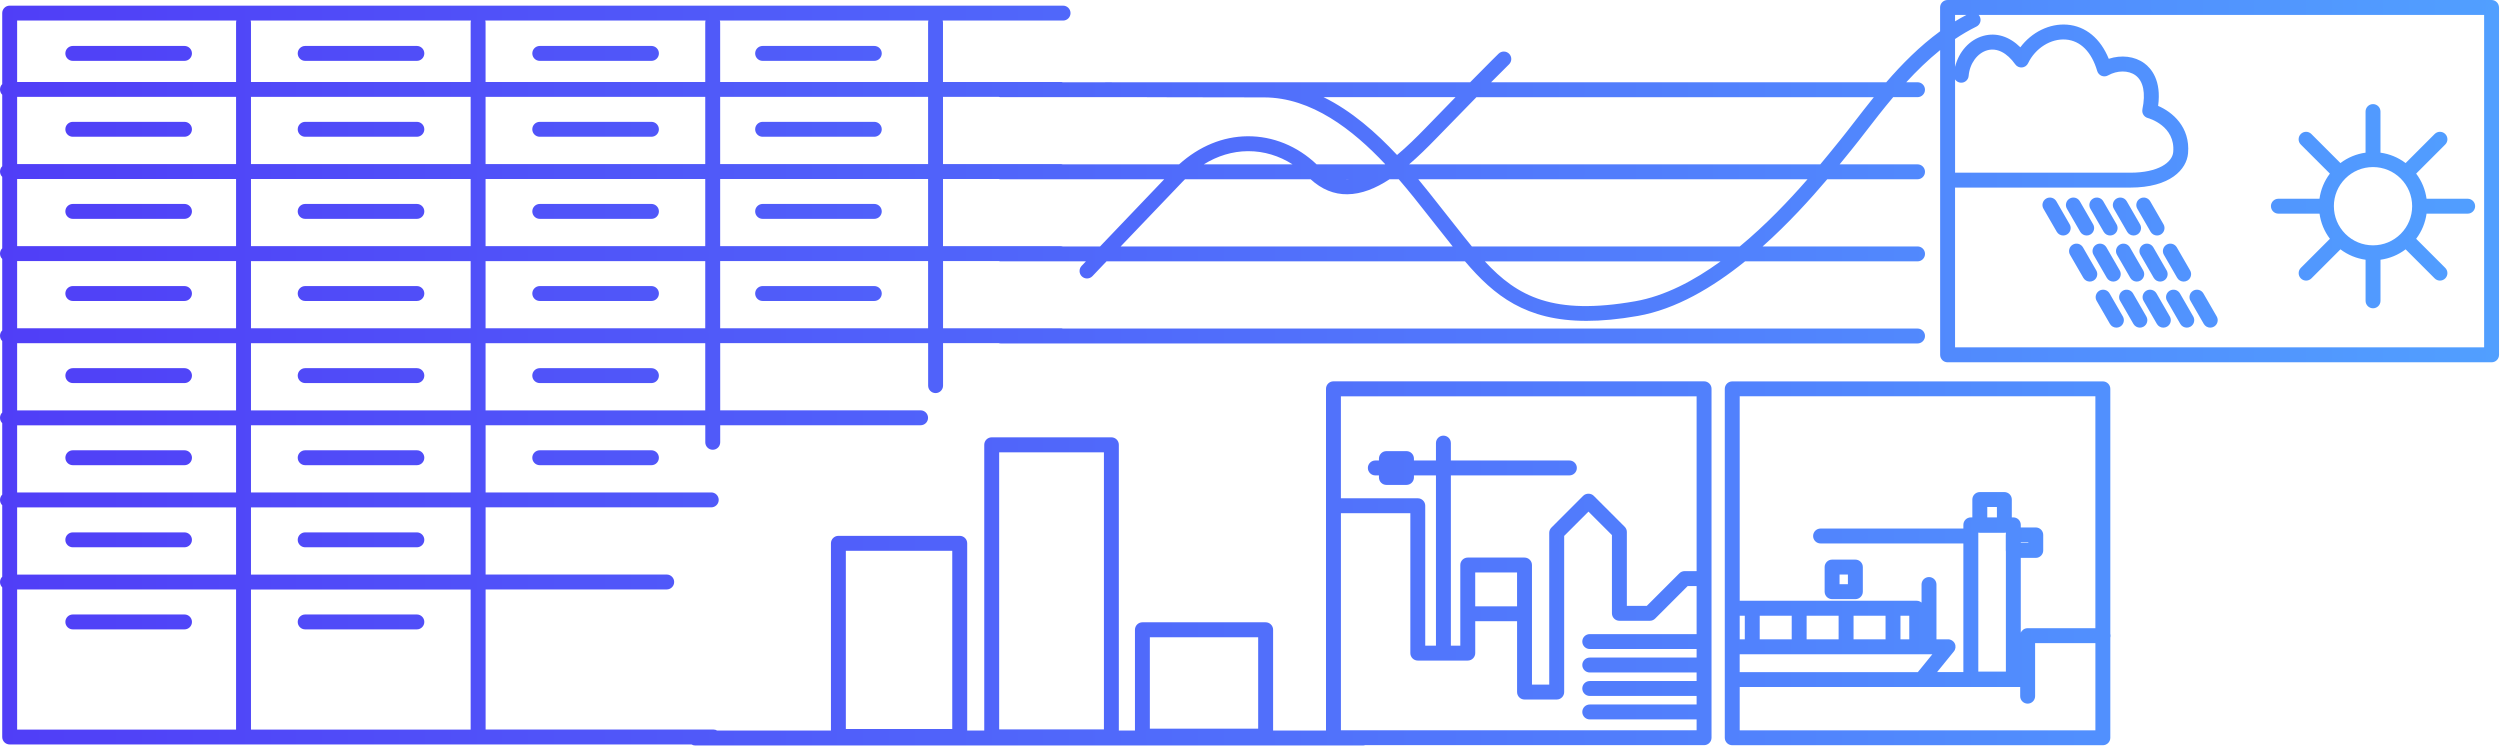
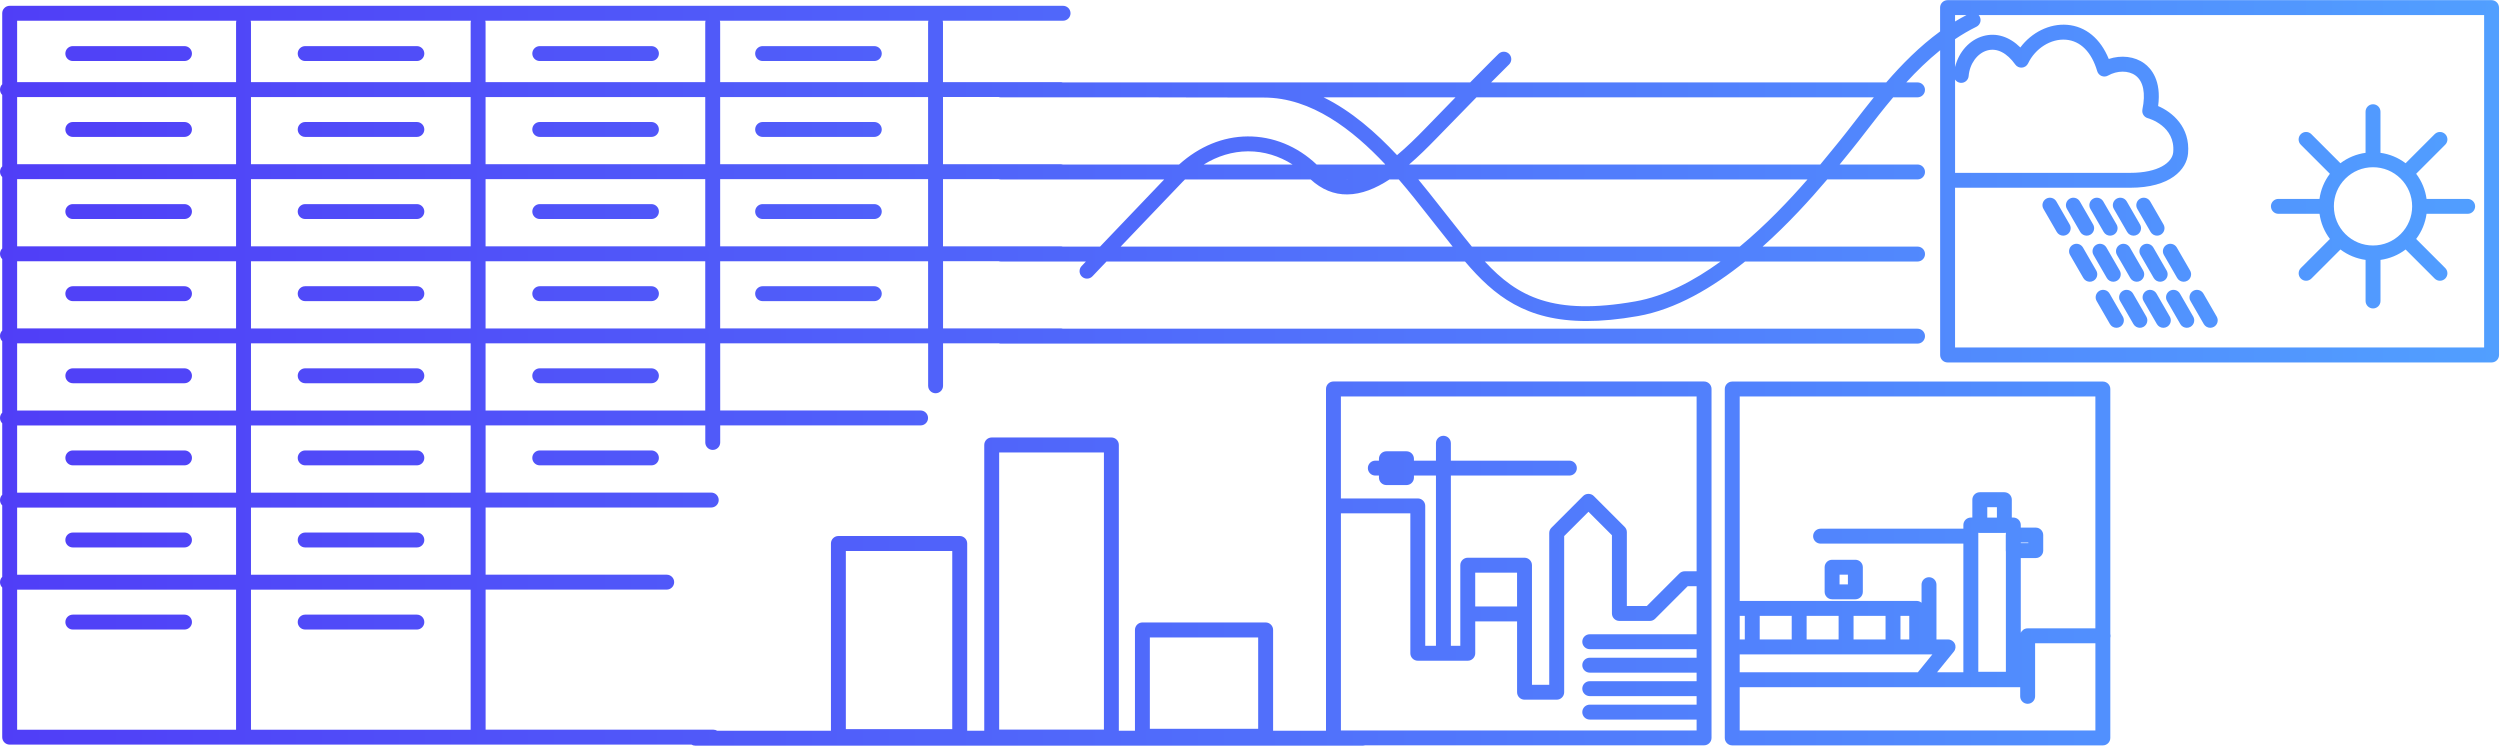
- <svg xmlns="http://www.w3.org/2000/svg" width="1173" height="350" viewBox="0 0 1173 350" fill="none">
+ <svg xmlns="http://www.w3.org/2000/svg" width="469" height="140" viewBox="0 0 1173 350" fill="none">
  <path d="M30.66 25.06C30.66 23.13 32.23 21.56 34.16 21.56H86.56C88.49 21.56 90.06 23.13 90.06 25.06C90.06 26.99 88.49 28.56 86.56 28.56H34.16C32.23 28.56 30.66 26.99 30.66 25.06ZM34.16 64.17H86.56C88.49 64.17 90.06 62.6 90.06 60.67C90.06 58.74 88.49 57.17 86.56 57.17H34.16C32.23 57.17 30.66 58.74 30.66 60.67C30.66 62.6 32.23 64.17 34.16 64.17ZM34.16 102.69H86.56C88.49 102.69 90.06 101.12 90.06 99.19C90.06 97.26 88.49 95.69 86.56 95.69H34.16C32.23 95.69 30.66 97.26 30.66 99.19C30.66 101.12 32.23 102.69 34.16 102.69ZM34.16 141.22H86.56C88.49 141.22 90.06 139.65 90.06 137.72C90.06 135.79 88.49 134.22 86.56 134.22H34.16C32.23 134.22 30.66 135.79 30.66 137.72C30.66 139.65 32.23 141.22 34.16 141.22ZM86.57 172.74H34.17C32.24 172.74 30.67 174.31 30.67 176.24C30.67 178.17 32.24 179.74 34.17 179.74H86.57C88.5 179.74 90.07 178.17 90.07 176.24C90.07 174.31 88.5 172.74 86.57 172.74ZM86.57 211.27H34.17C32.24 211.27 30.67 212.84 30.67 214.77C30.67 216.7 32.24 218.27 34.17 218.27H86.57C88.5 218.27 90.07 216.7 90.07 214.77C90.07 212.84 88.5 211.27 86.57 211.27ZM34.16 256.79H86.56C88.49 256.79 90.06 255.22 90.06 253.29C90.06 251.36 88.49 249.79 86.56 249.79H34.16C32.23 249.79 30.66 251.36 30.66 253.29C30.66 255.22 32.23 256.79 34.16 256.79ZM86.57 288.31H34.17C32.24 288.31 30.67 289.88 30.67 291.81C30.67 293.74 32.24 295.31 34.17 295.31H86.57C88.5 295.31 90.07 293.74 90.07 291.81C90.07 289.88 88.5 288.31 86.57 288.31ZM143.19 28.56H195.59C197.52 28.56 199.09 26.99 199.09 25.06C199.09 23.13 197.52 21.56 195.59 21.56H143.19C141.26 21.56 139.69 23.13 139.69 25.06C139.69 26.99 141.26 28.56 143.19 28.56ZM143.19 64.17H195.59C197.52 64.17 199.09 62.6 199.09 60.67C199.09 58.74 197.52 57.17 195.59 57.17H143.19C141.26 57.17 139.69 58.74 139.69 60.67C139.69 62.6 141.26 64.17 143.19 64.17ZM143.19 102.69H195.59C197.52 102.69 199.09 101.12 199.09 99.19C199.09 97.26 197.52 95.69 195.59 95.69H143.19C141.26 95.69 139.69 97.26 139.69 99.19C139.69 101.12 141.26 102.69 143.19 102.69ZM195.59 134.22H143.19C141.26 134.22 139.69 135.79 139.69 137.72C139.69 139.65 141.26 141.22 143.19 141.22H195.59C197.52 141.22 199.09 139.65 199.09 137.72C199.09 135.79 197.52 134.22 195.59 134.22ZM195.59 172.74H143.19C141.26 172.74 139.69 174.31 139.69 176.24C139.69 178.17 141.26 179.74 143.19 179.74H195.59C197.52 179.74 199.09 178.17 199.09 176.24C199.09 174.31 197.52 172.74 195.59 172.74ZM143.19 218.27H195.59C197.52 218.27 199.09 216.7 199.09 214.77C199.09 212.84 197.52 211.27 195.59 211.27H143.19C141.26 211.27 139.69 212.84 139.69 214.77C139.69 216.7 141.26 218.27 143.19 218.27ZM143.19 256.79H195.59C197.52 256.79 199.09 255.22 199.09 253.29C199.09 251.36 197.52 249.79 195.59 249.79H143.19C141.26 249.79 139.69 251.36 139.69 253.29C139.69 255.22 141.26 256.79 143.19 256.79ZM143.19 295.31H195.59C197.52 295.31 199.09 293.74 199.09 291.81C199.09 289.88 197.52 288.31 195.59 288.31H143.19C141.26 288.31 139.69 289.88 139.69 291.81C139.69 293.74 141.26 295.31 143.19 295.31ZM305.66 21.56H253.26C251.33 21.56 249.76 23.13 249.76 25.06C249.76 26.99 251.33 28.56 253.26 28.56H305.66C307.59 28.56 309.16 26.99 309.16 25.06C309.16 23.13 307.59 21.56 305.66 21.56ZM253.25 64.17H305.65C307.58 64.17 309.15 62.6 309.15 60.67C309.15 58.74 307.58 57.17 305.65 57.17H253.25C251.32 57.17 249.75 58.74 249.75 60.67C249.75 62.6 251.32 64.17 253.25 64.17ZM305.66 95.69H253.26C251.33 95.69 249.76 97.26 249.76 99.19C249.76 101.12 251.33 102.69 253.26 102.69H305.66C307.59 102.69 309.16 101.12 309.16 99.19C309.16 97.26 307.59 95.69 305.66 95.69ZM305.66 134.22H253.26C251.33 134.22 249.76 135.79 249.76 137.72C249.76 139.65 251.33 141.22 253.26 141.22H305.66C307.59 141.22 309.16 139.65 309.16 137.72C309.16 135.79 307.59 134.22 305.66 134.22ZM253.25 179.74H305.65C307.58 179.74 309.15 178.17 309.15 176.24C309.15 174.31 307.58 172.74 305.65 172.74H253.25C251.32 172.74 249.75 174.31 249.75 176.24C249.75 178.17 251.32 179.74 253.25 179.74ZM253.25 211.27C251.32 211.27 249.75 212.84 249.75 214.77C249.75 216.7 251.32 218.27 253.25 218.27H305.65C307.58 218.27 309.15 216.7 309.15 214.77C309.15 212.84 307.58 211.27 305.65 211.27H253.25ZM357.82 28.56H410.22C412.15 28.56 413.72 26.99 413.72 25.06C413.72 23.13 412.15 21.56 410.22 21.56H357.82C355.89 21.56 354.32 23.13 354.32 25.06C354.32 26.99 355.89 28.56 357.82 28.56ZM410.22 57.17H357.82C355.89 57.17 354.32 58.74 354.32 60.67C354.32 62.6 355.89 64.17 357.82 64.17H410.22C412.15 64.17 413.72 62.6 413.72 60.67C413.72 58.74 412.15 57.17 410.22 57.17ZM410.22 95.69H357.82C355.89 95.69 354.32 97.26 354.32 99.19C354.32 101.12 355.89 102.69 357.82 102.69H410.22C412.15 102.69 413.72 101.12 413.72 99.19C413.72 97.26 412.15 95.69 410.22 95.69ZM357.82 141.22H410.22C412.15 141.22 413.72 139.65 413.72 137.72C413.72 135.79 412.15 134.22 410.22 134.22H357.82C355.89 134.22 354.32 135.79 354.32 137.72C354.32 139.65 355.89 141.22 357.82 141.22ZM1172.55 3.5V166.49C1172.55 168.42 1170.98 169.99 1169.05 169.99H913.81C911.88 169.99 910.31 168.42 910.31 166.49V23.5C904.58 28.12 899.29 33.29 894.42 38.59H899.7C901.63 38.59 903.2 40.16 903.2 42.09C903.2 44.02 901.63 45.59 899.7 45.59H888.28C883.61 51.12 879.4 56.58 875.61 61.49C873.23 64.58 870.97 67.5 868.93 70C868.35 70.71 867.71 71.5 867.01 72.37C865.87 73.78 864.58 75.37 863.16 77.11H899.71C901.64 77.11 903.21 78.68 903.21 80.61C903.21 82.54 901.64 84.11 899.71 84.11H857.34C849.46 93.4 839.06 104.9 827.02 115.63H899.72C901.65 115.63 903.22 117.2 903.22 119.13C903.22 121.06 901.65 122.63 899.72 122.63H818.78C803.56 134.89 786.29 145.12 768.47 148.24C759.47 149.82 751.51 150.55 744.41 150.55C715.85 150.55 701.1 138.73 687.38 122.63H519.17C515.19 126.81 512.65 129.48 512.57 129.57C511.88 130.29 510.96 130.66 510.03 130.66C509.16 130.66 508.3 130.34 507.62 129.7C506.22 128.37 506.16 126.15 507.49 124.75C507.53 124.71 508.26 123.94 509.5 122.63H469.54C469.22 122.63 468.91 122.57 468.61 122.49H442.48V154.01H497.77C498.09 154.01 498.4 154.07 498.7 154.15H899.71C901.64 154.15 903.21 155.72 903.21 157.65C903.21 159.58 901.64 161.15 899.71 161.15H469.54C469.22 161.15 468.91 161.09 468.61 161.01H442.48V180.94C442.48 182.87 440.91 184.44 438.98 184.44C437.05 184.44 435.48 182.87 435.48 180.94V161.01H337.92V192.53H431.94C433.87 192.53 435.44 194.1 435.44 196.03C435.44 197.96 433.87 199.53 431.94 199.53H337.92V207.53C337.92 209.46 336.35 211.03 334.42 211.03C332.49 211.03 330.92 209.46 330.92 207.53V199.53H227.85V231.05H333.72C335.65 231.05 337.22 232.62 337.22 234.55C337.22 236.48 335.65 238.05 333.72 238.05H227.85V269.57H312.82C314.75 269.57 316.32 271.14 316.32 273.07C316.32 275 314.75 276.57 312.82 276.57H227.85V342.3H334.76C335.4 342.3 335.99 342.48 336.5 342.78H389.88V254.92C389.88 252.99 391.45 251.42 393.38 251.42H450.31C452.24 251.42 453.81 252.99 453.81 254.92V342.78H461.81V208.69C461.81 206.76 463.38 205.19 465.31 205.19H521.46C523.39 205.19 524.96 206.76 524.96 208.69V342.78H532.52V295.48C532.52 293.55 534.09 291.98 536.02 291.98H593.84C595.77 291.98 597.34 293.55 597.34 295.48V342.78H622.16V182.42C622.16 180.49 623.73 178.92 625.66 178.92H799.55C801.48 178.92 803.05 180.49 803.05 182.42V346.13C803.05 348.06 801.48 349.63 799.55 349.63H640.47C640.16 349.72 639.85 349.78 639.51 349.78H326.19C325.55 349.78 324.96 349.6 324.45 349.3H4.54C2.61 349.3 1.04 347.73 1.04 345.8V275.57C0.4 274.94 0 274.05 0 273.08C0 272.11 0.4 271.22 1.04 270.59V237.05C0.4 236.42 0 235.53 0 234.56C0 233.59 0.4 232.7 1.04 232.07V198.53C0.4 197.9 0 197.01 0 196.04C0 195.07 0.4 194.18 1.04 193.55V160.01C0.4 159.38 0 158.49 0 157.52C0 156.55 0.4 155.66 1.04 155.03V121.49C0.4 120.86 0 119.97 0 119C0 118.03 0.4 117.14 1.04 116.51V82.97C0.4 82.34 0 81.45 0 80.48C0 79.51 0.4 78.62 1.04 77.99V44.45C0.4 43.82 0 42.93 0 41.96C0 40.99 0.4 40.1 1.04 39.47V6.15C1.04 4.22 2.61 2.65 4.54 2.65H498.79C500.72 2.65 502.29 4.22 502.29 6.15C502.29 8.08 500.72 9.65 498.79 9.65H442.3C442.39 9.96 442.45 10.27 442.45 10.61V38.46H497.74C498.06 38.46 498.37 38.52 498.67 38.6H518.39C518.47 38.6 518.54 38.58 518.62 38.58C526.11 38.58 532.18 38.58 537.77 38.6H689.78C699.18 29.05 703.09 25.23 703.15 25.18C704.53 23.83 706.75 23.86 708.1 25.24C709.45 26.62 709.42 28.84 708.04 30.19C707.99 30.24 705.47 32.7 699.62 38.6H885.02C892.33 30.15 900.72 21.65 910.29 14.68V3.5C910.29 1.57 911.86 0 913.79 0H1169.03C1170.96 0 1172.53 1.57 1172.53 3.5H1172.55ZM539.51 341.89H590.33V299.01H539.51V341.89ZM468.81 342.24H517.96V212.22H468.81V342.24ZM396.87 342.04H446.8V258.45H396.87V342.04ZM655.49 72.72C660.08 68.89 664.57 64.47 668.82 60.09C674.24 54.5 678.92 49.69 682.93 45.59H621.02C634.16 52.04 645.71 62.23 655.49 72.71V72.72ZM442.46 45.46V76.98H497.75C498.07 76.98 498.38 77.04 498.68 77.12H553.22C562.72 68.59 573.74 64.04 585.35 63.93C597.22 63.85 608.68 68.5 617.76 77.12H649.79C649.79 77.12 649.88 77.06 649.93 77.02C634.73 60.85 615.36 45.7 593.04 45.7C572.46 45.7 560.36 45.66 549.69 45.63C545.73 45.62 541.89 45.6 537.79 45.59H469.53C469.21 45.59 468.9 45.53 468.6 45.45H442.47L442.46 45.46ZM631.47 84.12C631.64 84.12 631.81 84.15 631.99 84.15H632.13C632.36 84.15 632.6 84.13 632.83 84.12H631.47ZM585.78 70.93C585.66 70.93 585.54 70.93 585.42 70.93C578.22 71 571.25 73.12 564.81 77.12H606.48C600.18 73.09 593.07 70.93 585.78 70.93ZM110.76 231.08V199.56H8.04V231.08H110.76ZM8.04 238.08V269.6H110.76V238.08H8.04ZM110.76 192.55V161.03H8.04V192.55H110.76ZM330.9 10.61C330.9 10.28 330.96 9.96 331.05 9.65H227.68C227.77 9.96 227.83 10.27 227.83 10.61V38.46H330.9V10.61ZM227.83 45.46V76.98H330.9V45.46H227.83ZM220.98 9.65H117.61C117.7 9.96 117.76 10.27 117.76 10.61V38.46H220.83V10.61C220.83 10.28 220.89 9.96 220.98 9.65ZM117.76 45.46V76.98H220.83V45.46H117.76ZM117.76 83.98V115.5H220.83V83.98H117.76ZM110.76 45.46H8.04V76.98H110.76V45.46ZM8.04 83.98V115.5H110.76V83.98H8.04ZM8.04 122.5V154.02H110.76V122.5H8.04ZM117.76 192.55H220.83V161.03H117.76V192.55ZM220.83 154.03V122.51H117.76V154.03H220.83ZM227.83 154.03H330.9V122.51H227.83V154.03ZM330.9 115.5V83.98H227.83V115.5H330.9ZM337.9 115.5H435.46V83.98H337.9V115.5ZM435.46 76.98V45.46H337.9V76.98H435.46ZM435.61 9.65H337.75C337.84 9.96 337.9 10.27 337.9 10.61V38.46H435.46V10.61C435.46 10.28 435.52 9.96 435.61 9.65ZM8.04 9.65V38.46H110.76V10.61C110.76 10.28 110.82 9.96 110.91 9.65H8.04ZM8.04 342.32H110.76V276.59H8.04V342.32ZM796.05 342.66V337.55H745.91C743.98 337.55 742.41 335.98 742.41 334.05C742.41 332.12 743.98 330.55 745.91 330.55H796.05V326.54H745.91C743.98 326.54 742.41 324.97 742.41 323.04C742.41 321.11 743.98 319.54 745.91 319.54H796.05V315.53H745.91C743.98 315.53 742.41 313.96 742.41 312.03C742.41 310.1 743.98 308.53 745.91 308.53H796.05V304.52H745.91C743.98 304.52 742.41 302.95 742.41 301.02C742.41 299.09 743.98 297.52 745.91 297.52H796.05V274.97H791.87L776.6 290.24C775.94 290.9 775.05 291.27 774.13 291.27H759.82C757.89 291.27 756.32 289.7 756.32 287.77V251.06L745.31 240.05L733.91 251.45V324.72C733.91 326.65 732.34 328.22 730.41 328.22H715.31C713.38 328.22 711.81 326.65 711.81 324.72V291.47H692.18V306.44C692.18 308.37 690.61 309.94 688.68 309.94H665.23C663.3 309.94 661.73 308.37 661.73 306.44V240.78H629.16V342.65H796.05V342.66ZM711.8 268.61H692.17V284.48H711.8V268.61ZM629.15 185.95V233.79H665.22C667.15 233.79 668.72 235.36 668.72 237.29V302.95H673.75V223.06H663.42V224.02C663.42 225.95 661.85 227.52 659.92 227.52H650.5C648.57 227.52 647 225.95 647 224.02V223.06H645.3C643.37 223.06 641.8 221.49 641.8 219.56C641.8 217.63 643.37 216.06 645.3 216.06H647V215.17C647 213.24 648.57 211.67 650.5 211.67H659.92C661.85 211.67 663.42 213.24 663.42 215.17V216.06H673.75V207.9C673.75 205.97 675.32 204.4 677.25 204.4C679.18 204.4 680.75 205.97 680.75 207.9V216.06H736.36C738.29 216.06 739.86 217.63 739.86 219.56C739.86 221.49 738.29 223.06 736.36 223.06H680.75V302.95H685.17V265.11C685.17 263.18 686.74 261.61 688.67 261.61H715.3C717.23 261.61 718.8 263.18 718.8 265.11V321.23H726.9V250.01C726.9 249.08 727.27 248.19 727.93 247.54L742.83 232.63C744.14 231.32 746.47 231.32 747.78 232.63L762.29 247.14C762.95 247.8 763.32 248.69 763.32 249.61V284.27H772.68L787.95 269C788.61 268.34 789.5 267.97 790.42 267.97H796.05V185.95H629.15ZM220.83 276.6H117.76V342.33H220.83V276.6ZM220.83 238.08H117.76V269.6H220.83V238.08ZM220.83 199.55H117.76V231.07H220.83V199.55ZM330.9 161.03H227.83V192.55H330.9V161.03ZM435.46 122.5H337.9V154.02H435.46V122.5ZM516.14 115.64C524.02 107.36 535.94 94.85 546.24 84.12H469.52C469.2 84.12 468.89 84.06 468.59 83.98H442.46V115.5H497.75C498.07 115.5 498.38 115.56 498.68 115.64H516.14ZM681.6 115.64C680.31 114.02 679.01 112.38 677.7 110.71C676.32 108.96 674.92 107.19 673.48 105.39C672.25 103.85 670.94 102.18 669.55 100.41C665.73 95.54 661.29 89.9 656.3 84.12H651.97C645.48 88.37 638.86 91.09 632.18 91.15C625.9 91.24 620.13 88.84 614.96 84.12H556C555.64 84.48 555.27 84.83 554.91 85.2C545.68 94.8 534.4 106.62 525.81 115.64H681.61H681.6ZM807.29 122.64H696.69C711.98 139.19 728.86 148.08 767.24 141.35C781.1 138.92 794.74 131.75 807.29 122.64ZM848.09 84.12H665.47C668.98 88.36 672.19 92.44 675.06 96.09C676.44 97.84 677.73 99.5 678.95 101.02C680.4 102.83 681.81 104.62 683.19 106.38C685.74 109.61 688.19 112.71 690.6 115.64H816.29C828.59 105.46 839.51 93.94 848.08 84.12H848.09ZM692.74 45.6C687.82 50.6 681.59 56.98 673.85 64.97C669.71 69.24 665.47 73.41 661.15 77.12H854.07C857 73.62 859.51 70.51 861.56 67.98C862.27 67.1 862.92 66.3 863.5 65.59C865.48 63.15 867.71 60.27 870.07 57.22C872.88 53.58 875.92 49.65 879.2 45.6H692.74ZM917.31 10.01C919.06 8.95 920.84 7.94 922.67 7H917.31V10.01ZM1005.21 51.29C1006.81 43.7 1005.66 38.04 1001.97 35.34C998.68 32.93 993.39 32.95 989.1 35.38C988.17 35.91 987.05 35.98 986.06 35.58C985.07 35.18 984.32 34.35 984.01 33.32C981.38 24.35 976.17 19.11 969.34 18.56C962.29 17.99 954.98 22.56 951.57 29.68C951.03 30.8 949.95 31.55 948.72 31.65C947.5 31.77 946.29 31.21 945.57 30.2C941.63 24.69 936.97 22.34 932.45 23.59C927.76 24.88 924.16 29.83 923.69 35.6C923.53 37.53 921.83 38.96 919.92 38.8C918.82 38.71 917.89 38.11 917.32 37.26V81.03H999.44C1012.81 81.03 1019.23 76.17 1019.67 71.36C1020.77 59.06 1008.28 55.52 1007.75 55.38C1005.96 54.89 1004.84 53.09 1005.23 51.28L1005.21 51.29ZM1165.55 7H928.37C928.59 7.24 928.78 7.5 928.93 7.8C929.78 9.54 929.06 11.63 927.33 12.48C923.86 14.18 920.52 16.15 917.31 18.31V31.38C919.06 24.27 924.08 18.63 930.58 16.83C936.66 15.15 942.8 17.1 947.95 22.19C953.2 15.13 961.64 10.91 969.91 11.57C978.6 12.27 985.56 18.05 989.43 27.59C995.25 25.66 1001.58 26.36 1006.1 29.67C1009.34 32.04 1014.23 37.69 1012.59 49.68C1019.16 52.5 1027.75 59.48 1026.63 71.98C1025.97 79.38 1018.44 88.02 999.43 88.02H917.31V162.97H1165.55V7ZM1016.58 114.78C1014.91 115.75 1014.33 117.89 1015.3 119.56L1021.54 130.37C1022.19 131.49 1023.37 132.12 1024.57 132.12C1025.16 132.12 1025.77 131.97 1026.32 131.65C1027.99 130.68 1028.57 128.54 1027.6 126.87L1021.36 116.06C1020.39 114.39 1018.25 113.81 1016.58 114.78ZM1009.06 108.75C1009.71 109.87 1010.89 110.5 1012.09 110.5C1012.68 110.5 1013.29 110.35 1013.84 110.03C1015.51 109.06 1016.09 106.92 1015.12 105.25L1008.88 94.44C1007.91 92.77 1005.77 92.19 1004.1 93.16C1002.43 94.13 1001.85 96.27 1002.82 97.94L1009.06 108.75ZM1027.78 141.17L1034.02 151.98C1034.67 153.1 1035.85 153.73 1037.05 153.73C1037.64 153.73 1038.25 153.58 1038.8 153.26C1040.47 152.29 1041.05 150.15 1040.08 148.48L1033.84 137.67C1032.87 136 1030.73 135.42 1029.06 136.39C1027.39 137.36 1026.81 139.5 1027.78 141.17ZM1022.83 137.67C1021.86 136 1019.72 135.42 1018.05 136.39C1016.38 137.36 1015.8 139.5 1016.77 141.17L1023.01 151.98C1023.66 153.1 1024.84 153.73 1026.04 153.73C1026.63 153.73 1027.24 153.58 1027.79 153.26C1029.46 152.29 1030.04 150.15 1029.07 148.48L1022.83 137.67ZM998.05 108.75C998.7 109.87 999.88 110.5 1001.08 110.5C1001.67 110.5 1002.28 110.35 1002.83 110.03C1004.5 109.06 1005.08 106.92 1004.11 105.25L997.87 94.44C996.9 92.77 994.76 92.19 993.09 93.16C991.42 94.13 990.84 96.27 991.81 97.94L998.05 108.75ZM1013.56 132.12C1014.15 132.12 1014.76 131.97 1015.31 131.65C1016.98 130.68 1017.56 128.54 1016.59 126.87L1010.35 116.06C1009.38 114.39 1007.24 113.81 1005.57 114.78C1003.9 115.75 1003.32 117.89 1004.29 119.56L1010.53 130.37C1011.18 131.49 1012.36 132.12 1013.56 132.12ZM1011.83 137.67C1010.86 136 1008.72 135.42 1007.05 136.39C1005.38 137.36 1004.8 139.5 1005.77 141.17L1012.01 151.98C1012.66 153.1 1013.84 153.73 1015.04 153.73C1015.63 153.73 1016.24 153.58 1016.79 153.26C1018.46 152.29 1019.04 150.15 1018.07 148.48L1011.83 137.67ZM1002.56 132.12C1003.15 132.12 1003.76 131.97 1004.31 131.65C1005.98 130.68 1006.56 128.54 1005.59 126.87L999.35 116.06C998.38 114.39 996.24 113.81 994.57 114.78C992.9 115.75 992.32 117.89 993.29 119.56L999.53 130.37C1000.18 131.49 1001.36 132.12 1002.56 132.12ZM987.04 108.75C987.69 109.87 988.87 110.5 990.07 110.5C990.66 110.5 991.27 110.35 991.82 110.03C993.49 109.06 994.07 106.92 993.1 105.25L986.86 94.44C985.89 92.77 983.75 92.19 982.08 93.16C980.41 94.13 979.83 96.27 980.8 97.94L987.04 108.75ZM1000.82 137.67C999.85 136 997.71 135.42 996.04 136.39C994.37 137.36 993.79 139.5 994.76 141.17L1001 151.98C1001.65 153.1 1002.83 153.73 1004.03 153.73C1004.62 153.73 1005.23 153.58 1005.78 153.26C1007.45 152.29 1008.03 150.15 1007.06 148.48L1000.82 137.67ZM983.56 114.78C981.89 115.75 981.31 117.89 982.28 119.56L988.52 130.37C989.17 131.49 990.35 132.12 991.55 132.12C992.14 132.12 992.75 131.97 993.3 131.65C994.97 130.68 995.55 128.54 994.58 126.87L988.34 116.06C987.37 114.39 985.23 113.81 983.56 114.78ZM976.04 108.75C976.69 109.87 977.87 110.5 979.07 110.5C979.66 110.5 980.27 110.35 980.82 110.03C982.49 109.06 983.07 106.92 982.1 105.25L975.86 94.44C974.89 92.77 972.75 92.19 971.08 93.16C969.41 94.13 968.83 96.27 969.8 97.94L976.04 108.75ZM989.81 137.67C988.84 136 986.7 135.42 985.03 136.39C983.36 137.36 982.78 139.5 983.75 141.17L989.99 151.98C990.64 153.1 991.82 153.73 993.02 153.73C993.61 153.73 994.22 153.58 994.77 153.26C996.44 152.29 997.02 150.15 996.05 148.48L989.81 137.67ZM971.09 105.25L964.85 94.44C963.88 92.77 961.74 92.19 960.07 93.16C958.4 94.13 957.82 96.27 958.79 97.94L965.03 108.75C965.68 109.87 966.86 110.5 968.06 110.5C968.65 110.5 969.26 110.35 969.81 110.03C971.48 109.06 972.06 106.92 971.09 105.25ZM983.57 126.87L977.33 116.06C976.36 114.39 974.22 113.81 972.55 114.78C970.88 115.75 970.3 117.89 971.27 119.56L977.51 130.37C978.16 131.49 979.34 132.12 980.54 132.12C981.13 132.12 981.74 131.97 982.29 131.65C983.96 130.68 984.54 128.54 983.57 126.87ZM1065.51 96.75C1065.51 94.82 1067.08 93.25 1069.01 93.25H1088.3C1088.89 88.95 1090.56 84.92 1093.18 81.46L1079.54 67.82C1078.17 66.45 1078.17 64.24 1079.54 62.87C1080.91 61.5 1083.12 61.5 1084.49 62.87L1098.13 76.51C1101.59 73.89 1105.62 72.22 1109.92 71.63V52.34C1109.92 50.41 1111.49 48.84 1113.42 48.84C1115.35 48.84 1116.92 50.41 1116.92 52.34V71.63C1121.21 72.22 1125.25 73.89 1128.71 76.51L1142.35 62.87C1143.72 61.5 1145.93 61.5 1147.3 62.87C1148.67 64.24 1148.67 66.45 1147.3 67.82L1133.66 81.46C1136.28 84.91 1137.95 88.95 1138.54 93.25H1157.83C1159.76 93.25 1161.33 94.82 1161.33 96.75C1161.33 98.68 1159.76 100.25 1157.83 100.25H1138.54C1137.95 104.54 1136.28 108.58 1133.66 112.04L1147.3 125.68C1148.67 127.05 1148.67 129.26 1147.3 130.63C1146.62 131.31 1145.72 131.66 1144.83 131.66C1143.94 131.66 1143.04 131.32 1142.36 130.63L1128.72 116.99C1125.26 119.61 1121.23 121.28 1116.93 121.87V141.15C1116.93 143.08 1115.36 144.65 1113.43 144.65C1111.5 144.65 1109.93 143.08 1109.93 141.15V121.87C1105.64 121.28 1101.6 119.61 1098.14 116.99L1084.5 130.63C1083.82 131.31 1082.92 131.66 1082.03 131.66C1081.14 131.66 1080.24 131.32 1079.56 130.63C1078.19 129.26 1078.19 127.05 1079.56 125.68L1093.2 112.04C1090.58 108.58 1088.91 104.55 1088.32 100.25H1069.03C1067.1 100.25 1065.53 98.68 1065.53 96.75H1065.51ZM1095.06 96.75C1095.06 101.65 1096.97 106.26 1100.44 109.74C1103.91 113.2 1108.52 115.11 1113.42 115.11C1118.32 115.11 1122.93 113.2 1126.41 109.73C1129.87 106.26 1131.78 101.65 1131.78 96.75C1131.78 91.85 1129.87 87.23 1126.4 83.76C1122.93 80.3 1118.31 78.39 1113.41 78.39C1108.51 78.39 1103.9 80.3 1100.42 83.77C1096.96 87.23 1095.05 91.85 1095.05 96.75H1095.06ZM990.16 297.38C990.27 297.81 990.31 298.26 990.25 298.72C990.23 298.85 990.19 298.98 990.16 299.1V346.16C990.16 348.09 988.59 349.66 986.66 349.66H812.77C810.84 349.66 809.27 348.09 809.27 346.16V182.45C809.27 180.52 810.84 178.95 812.77 178.95H986.66C988.59 178.95 990.16 180.52 990.16 182.45V297.38ZM816.27 185.95V281.88H899.33C900.2 281.88 900.98 282.21 901.59 282.73V274.25C901.59 272.32 903.16 270.75 905.09 270.75C907.02 270.75 908.59 272.32 908.59 274.25V299.96H914.03C915.38 299.96 916.61 300.74 917.19 301.96C917.77 303.18 917.6 304.62 916.74 305.67L908.88 315.34H921.21V254.99H854.21C852.28 254.99 850.71 253.42 850.71 251.49C850.71 249.56 852.28 247.99 854.21 247.99H921.21V246.26C921.21 244.33 922.78 242.76 924.71 242.76H925.42V234.38C925.42 232.45 926.99 230.88 928.92 230.88H940.44C942.37 230.88 943.94 232.45 943.94 234.38V242.76H944.65C946.58 242.76 948.15 244.33 948.15 246.26V247.48H955.18C957.11 247.48 958.68 249.05 958.68 250.98V258.26C958.68 260.19 957.11 261.76 955.18 261.76H948.15V296.85C948.69 295.61 949.92 294.75 951.36 294.75H983.15V185.94H816.26L816.27 185.95ZM899.86 315.35L906.67 306.97H816.26V315.35H899.86ZM895.83 288.89H891.7V299.97H895.83V288.89ZM884.7 288.89H869.69V299.97H884.7V288.89ZM862.68 288.89H847.67V299.97H862.68V288.89ZM840.67 288.89H825.66V299.97H840.67V288.89ZM818.66 288.89H816.27V299.97H818.66V288.89ZM928.22 315.13H941.16V258.77C941.14 258.6 941.11 258.44 941.11 258.27V250.99C941.11 250.82 941.14 250.65 941.16 250.49V249.91C940.93 249.96 940.69 249.98 940.45 249.98H928.93C928.69 249.98 928.45 249.95 928.22 249.91V315.14V315.13ZM948.16 254.76H951.69V254.48H948.16V254.76ZM936.95 237.89H932.43V242.77H936.95V237.89ZM983.16 342.66V301.76H954.87V326.65C954.87 328.58 953.3 330.15 951.37 330.15C949.44 330.15 947.87 328.58 947.87 326.65V322.35H816.27V342.66H983.16ZM856.12 277.62V266.07C856.12 264.14 857.69 262.57 859.62 262.57H870.54C872.47 262.57 874.04 264.14 874.04 266.07V277.62C874.04 279.55 872.47 281.12 870.54 281.12H859.62C857.69 281.12 856.12 279.55 856.12 277.62ZM863.12 274.12H867.04V269.57H863.12V274.12Z" fill="url(#paint0_linear_63_73)" />
  <defs>
    <linearGradient id="paint0_linear_63_73" x1="0" y1="174.9" x2="1172.55" y2="174.9" gradientUnits="userSpaceOnUse">
      <stop stop-color="#503EF7" />
      <stop offset="1" stop-color="#519FFF" />
    </linearGradient>
  </defs>
</svg>
